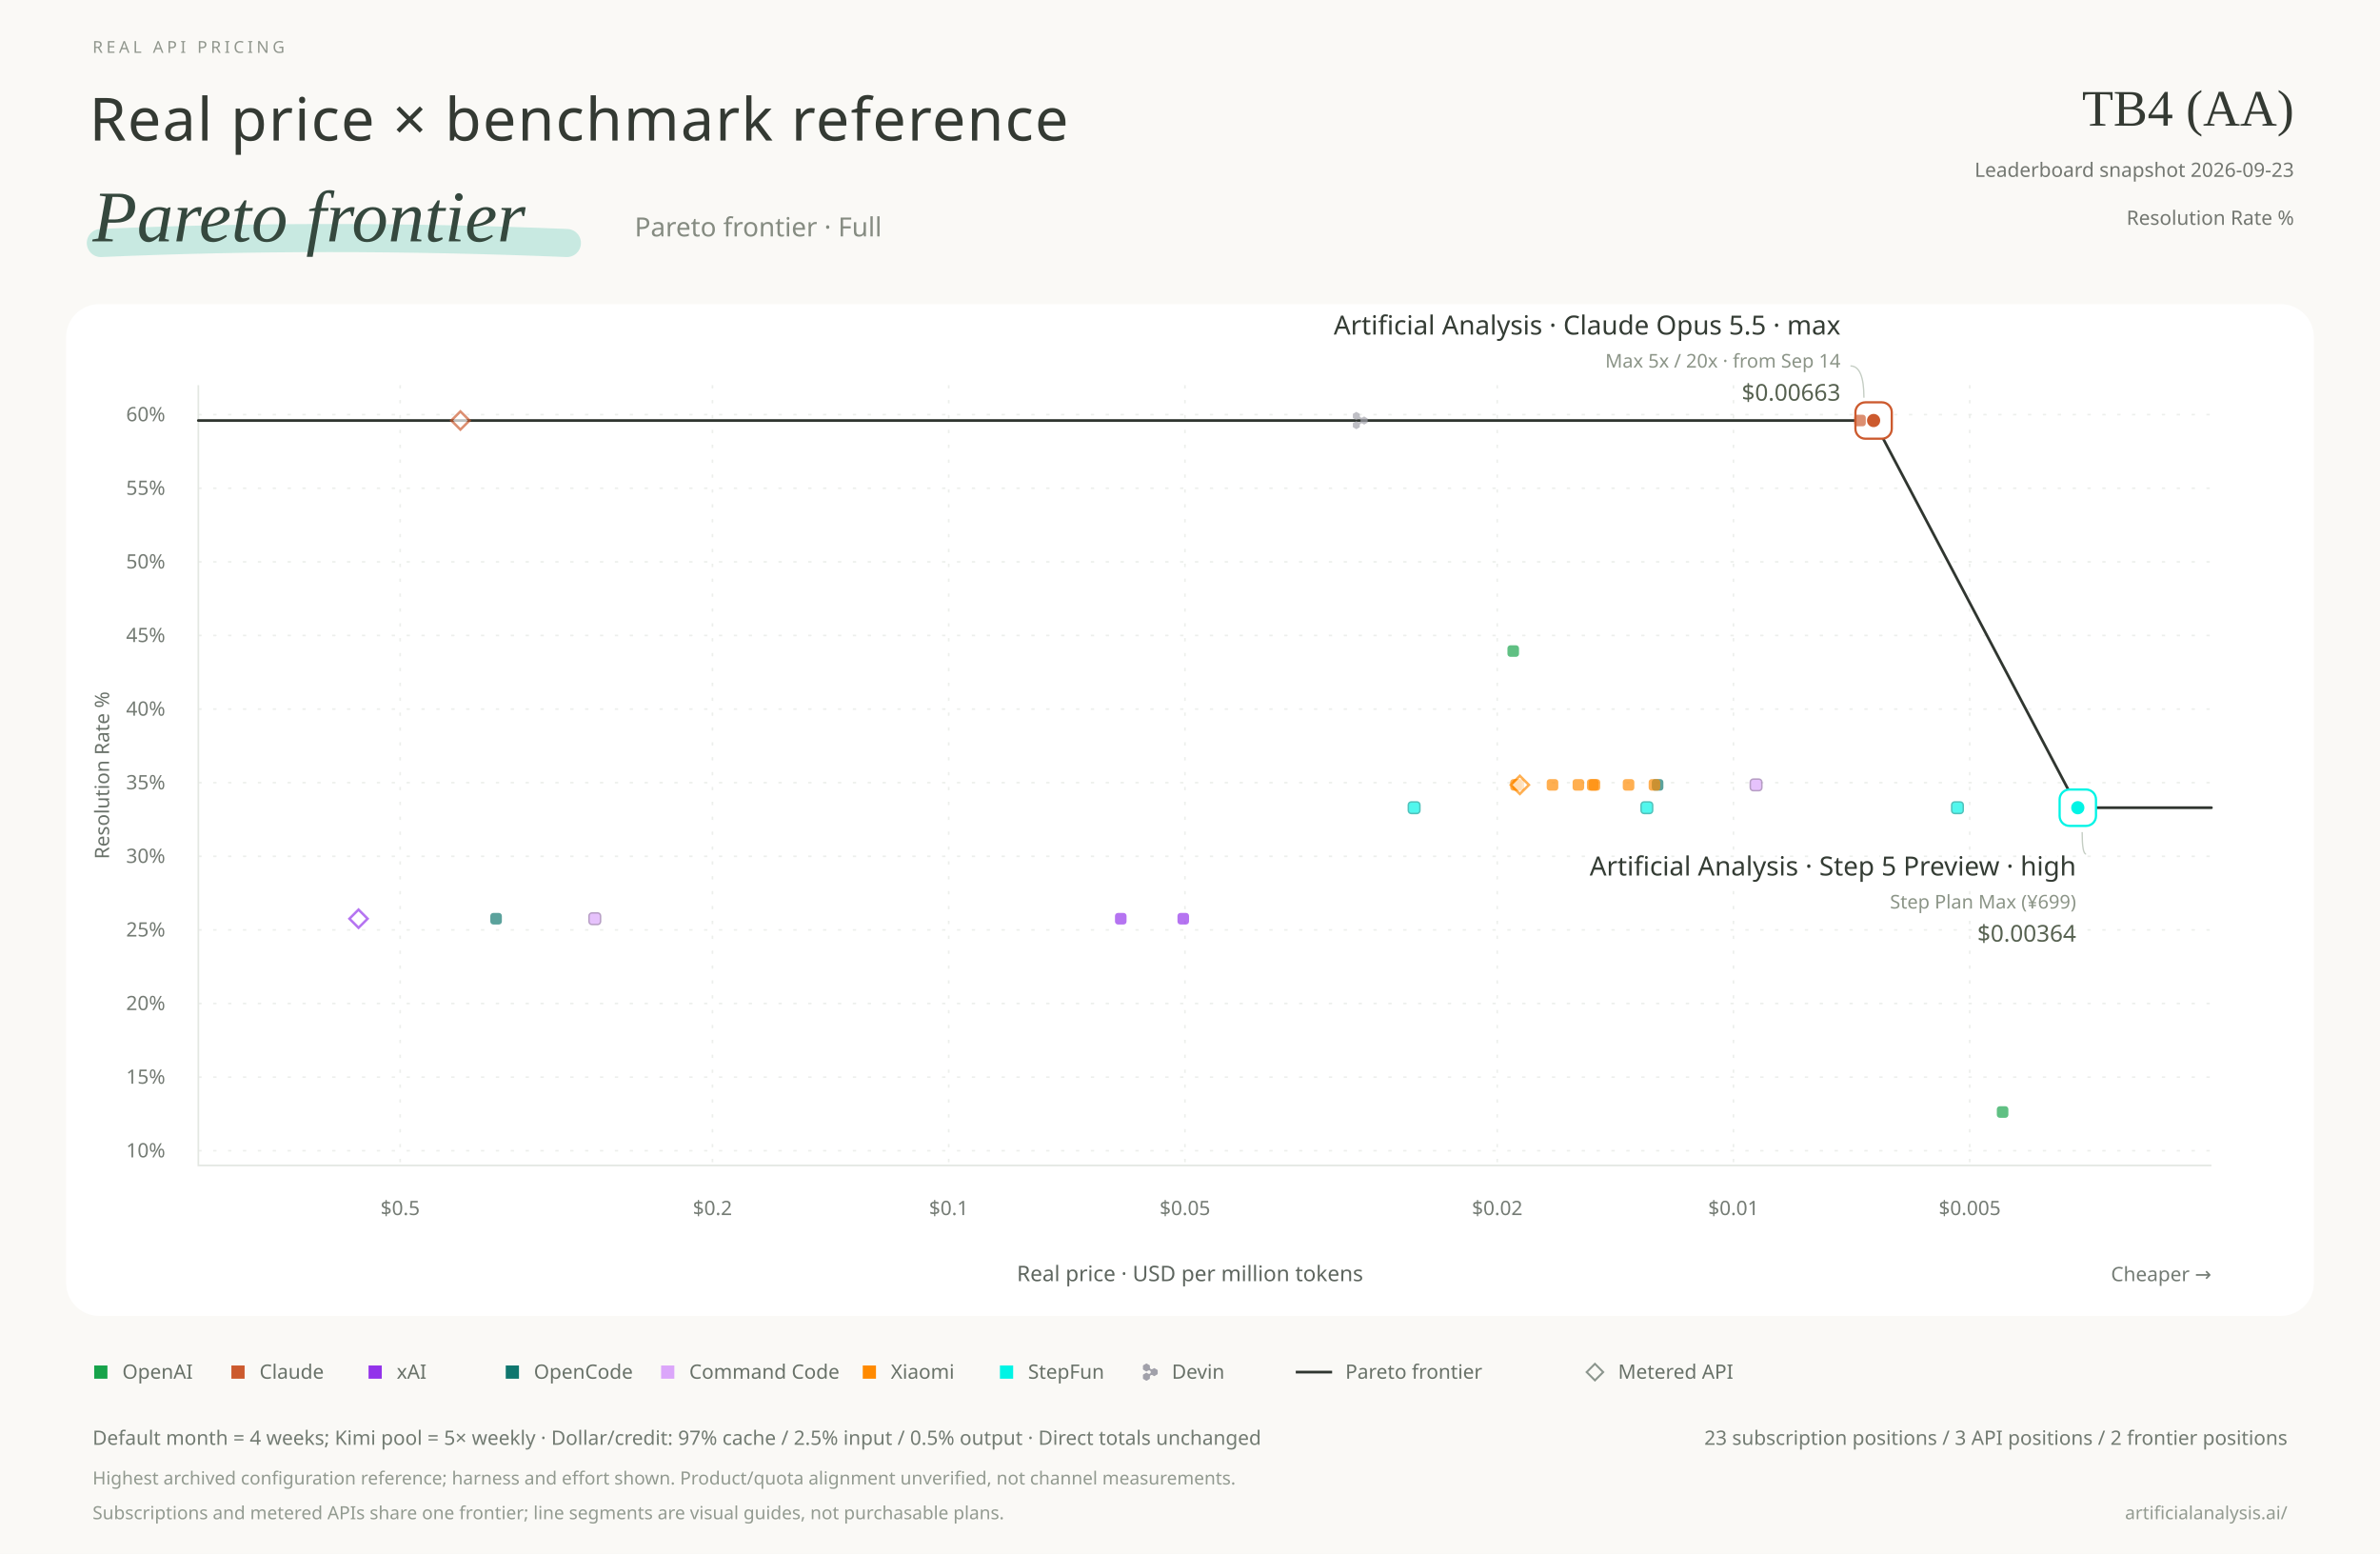
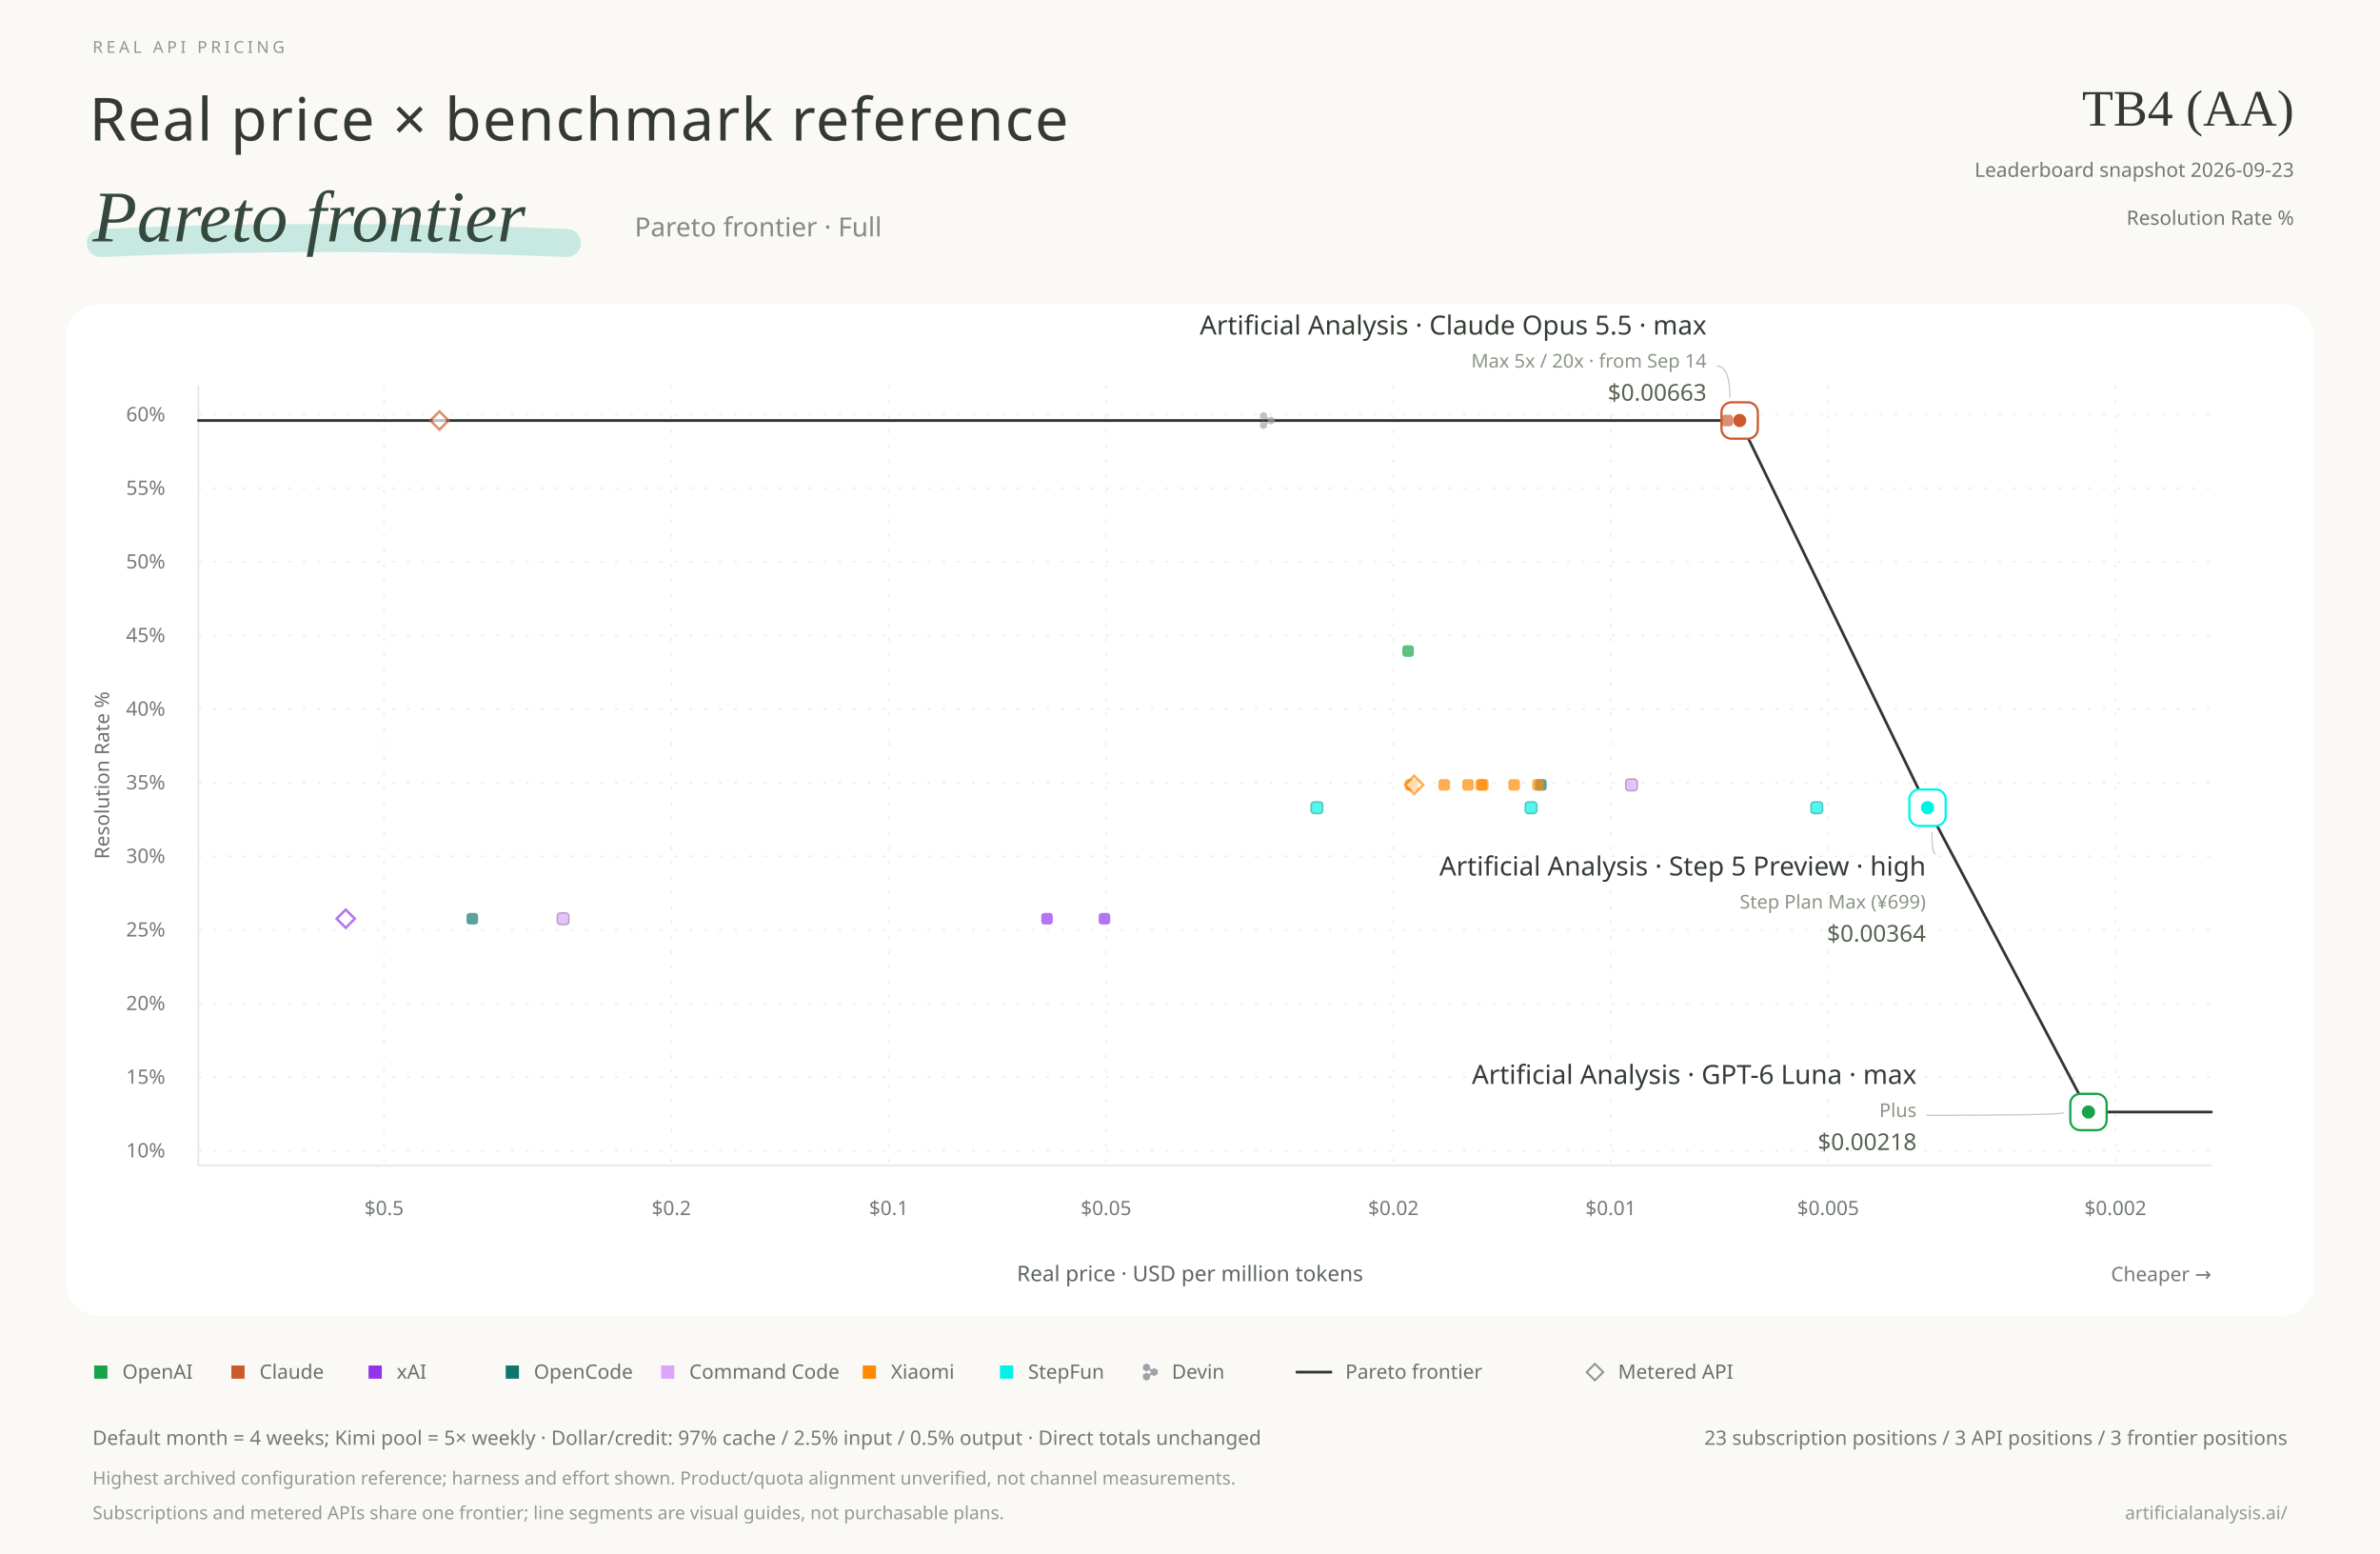
<svg xmlns="http://www.w3.org/2000/svg" width="1440" height="940" viewBox="0 0 1440 940" role="img" aria-labelledby="title desc">
  <style>text{font-family:"Microsoft YaHei","Segoe UI",sans-serif} .serif{font-family:"Times New Roman",serif} .number{font-family:"Segoe UI",sans-serif;font-variant-numeric:tabular-nums} .label-name{paint-order:stroke;stroke:#fff;stroke-width:5px;stroke-linejoin:round} .point:hover{opacity:1}</style>
  <rect width="1440" height="940" fill="#FAF9F6" />
  <text x="56.000" y="32.000" font-size="10" fill="#90968D" text-anchor="start" font-weight="400" letter-spacing="2.1">REAL API PRICING</text>
  <text x="54.000" y="85.000" font-size="36" fill="#343A33" text-anchor="start" font-weight="300" letter-spacing=".8">Real price × benchmark reference</text>
  <path d="M61 147 Q197 141 343 147" stroke="#9FDDD0" stroke-width="17" stroke-linecap="round" opacity=".55" fill="none" />
  <text x="56.000" y="146.000" font-size="44" fill="#35483E" text-anchor="start" font-weight="400" class="serif" font-style="italic">Pareto frontier</text>
  <text x="384.000" y="143.000" font-size="16" fill="#858B81" text-anchor="start" font-weight="300">Pareto frontier · Full</text>
  <text x="1388.000" y="76.000" font-size="31" fill="#343A33" text-anchor="end" font-weight="400" class="serif">TB4 (AA)</text>
  <text x="1388.000" y="107.000" font-size="12" fill="#737771" text-anchor="end" font-weight="400">Leaderboard snapshot  2026-09-23</text>
  <text x="1388.000" y="136.000" font-size="12" fill="#737771" text-anchor="end" font-weight="400">Resolution Rate %</text>
  <rect x="40" y="184" width="1360" height="612" rx="20" fill="#FFFFFF" />
-   <path d="M1191.768 233V705" stroke="#E8EBE7" stroke-dasharray="2 7" opacity=".8" />
-   <text x="1191.768" y="735.000" font-size="12" fill="#747B74" text-anchor="middle" font-weight="400" class="number">$0.005</text>
-   <path d="M1048.832 233V705" stroke="#E8EBE7" stroke-dasharray="2 7" opacity=".8" />
-   <text x="1048.832" y="735.000" font-size="12" fill="#747B74" text-anchor="middle" font-weight="400" class="number">$0.01</text>
-   <path d="M905.896 233V705" stroke="#E8EBE7" stroke-dasharray="2 7" opacity=".8" />
-   <text x="905.896" y="735.000" font-size="12" fill="#747B74" text-anchor="middle" font-weight="400" class="number">$0.02</text>
-   <path d="M716.946 233V705" stroke="#E8EBE7" stroke-dasharray="2 7" opacity=".8" />
-   <text x="716.946" y="735.000" font-size="12" fill="#747B74" text-anchor="middle" font-weight="400" class="number">$0.05</text>
-   <path d="M574.010 233V705" stroke="#E8EBE7" stroke-dasharray="2 7" opacity=".8" />
-   <text x="574.010" y="735.000" font-size="12" fill="#747B74" text-anchor="middle" font-weight="400" class="number">$0.1</text>
-   <path d="M431.074 233V705" stroke="#E8EBE7" stroke-dasharray="2 7" opacity=".8" />
-   <text x="431.074" y="735.000" font-size="12" fill="#747B74" text-anchor="middle" font-weight="400" class="number">$0.2</text>
-   <path d="M242.124 233V705" stroke="#E8EBE7" stroke-dasharray="2 7" opacity=".8" />
-   <text x="242.124" y="735.000" font-size="12" fill="#747B74" text-anchor="middle" font-weight="400" class="number">$0.5</text>
+   <path d="M1279.914 233V705" stroke="#E8EBE7" stroke-dasharray="2 7" opacity=".8" />
+   <text x="1279.914" y="735.000" font-size="12" fill="#747B74" text-anchor="middle" font-weight="400" class="number">$0.002</text>
+   <path d="M1106.072 233V705" stroke="#E8EBE7" stroke-dasharray="2 7" opacity=".8" />
+   <text x="1106.072" y="735.000" font-size="12" fill="#747B74" text-anchor="middle" font-weight="400" class="number">$0.005</text>
+   <path d="M974.565 233V705" stroke="#E8EBE7" stroke-dasharray="2 7" opacity=".8" />
+   <text x="974.565" y="735.000" font-size="12" fill="#747B74" text-anchor="middle" font-weight="400" class="number">$0.01</text>
+   <path d="M843.058 233V705" stroke="#E8EBE7" stroke-dasharray="2 7" opacity=".8" />
+   <text x="843.058" y="735.000" font-size="12" fill="#747B74" text-anchor="middle" font-weight="400" class="number">$0.02</text>
+   <path d="M669.215 233V705" stroke="#E8EBE7" stroke-dasharray="2 7" opacity=".8" />
+   <text x="669.215" y="735.000" font-size="12" fill="#747B74" text-anchor="middle" font-weight="400" class="number">$0.05</text>
+   <path d="M537.708 233V705" stroke="#E8EBE7" stroke-dasharray="2 7" opacity=".8" />
+   <text x="537.708" y="735.000" font-size="12" fill="#747B74" text-anchor="middle" font-weight="400" class="number">$0.1</text>
+   <path d="M406.201 233V705" stroke="#E8EBE7" stroke-dasharray="2 7" opacity=".8" />
+   <text x="406.201" y="735.000" font-size="12" fill="#747B74" text-anchor="middle" font-weight="400" class="number">$0.2</text>
+   <path d="M232.359 233V705" stroke="#E8EBE7" stroke-dasharray="2 7" opacity=".8" />
+   <text x="232.359" y="735.000" font-size="12" fill="#747B74" text-anchor="middle" font-weight="400" class="number">$0.5</text>
  <path d="M120 696.094H1338" stroke="#E8EBE7" stroke-dasharray="2 7" opacity=".8" />
  <text x="100.000" y="700.094" font-size="12" fill="#747B74" text-anchor="end" font-weight="400" class="number">10%</text>
  <path d="M120 651.566H1338" stroke="#E8EBE7" stroke-dasharray="2 7" opacity=".8" />
  <text x="100.000" y="655.566" font-size="12" fill="#747B74" text-anchor="end" font-weight="400" class="number">15%</text>
  <path d="M120 607.038H1338" stroke="#E8EBE7" stroke-dasharray="2 7" opacity=".8" />
  <text x="100.000" y="611.038" font-size="12" fill="#747B74" text-anchor="end" font-weight="400" class="number">20%</text>
  <path d="M120 562.509H1338" stroke="#E8EBE7" stroke-dasharray="2 7" opacity=".8" />
  <text x="100.000" y="566.509" font-size="12" fill="#747B74" text-anchor="end" font-weight="400" class="number">25%</text>
  <path d="M120 517.981H1338" stroke="#E8EBE7" stroke-dasharray="2 7" opacity=".8" />
  <text x="100.000" y="521.981" font-size="12" fill="#747B74" text-anchor="end" font-weight="400" class="number">30%</text>
  <path d="M120 473.453H1338" stroke="#E8EBE7" stroke-dasharray="2 7" opacity=".8" />
  <text x="100.000" y="477.453" font-size="12" fill="#747B74" text-anchor="end" font-weight="400" class="number">35%</text>
  <path d="M120 428.925H1338" stroke="#E8EBE7" stroke-dasharray="2 7" opacity=".8" />
  <text x="100.000" y="432.925" font-size="12" fill="#747B74" text-anchor="end" font-weight="400" class="number">40%</text>
  <path d="M120 384.396H1338" stroke="#E8EBE7" stroke-dasharray="2 7" opacity=".8" />
  <text x="100.000" y="388.396" font-size="12" fill="#747B74" text-anchor="end" font-weight="400" class="number">45%</text>
  <path d="M120 339.868H1338" stroke="#E8EBE7" stroke-dasharray="2 7" opacity=".8" />
  <text x="100.000" y="343.868" font-size="12" fill="#747B74" text-anchor="end" font-weight="400" class="number">50%</text>
  <path d="M120 295.340H1338" stroke="#E8EBE7" stroke-dasharray="2 7" opacity=".8" />
  <text x="100.000" y="299.340" font-size="12" fill="#747B74" text-anchor="end" font-weight="400" class="number">55%</text>
  <path d="M120 250.811H1338" stroke="#E8EBE7" stroke-dasharray="2 7" opacity=".8" />
  <text x="100.000" y="254.811" font-size="12" fill="#747B74" text-anchor="end" font-weight="400" class="number">60%</text>
  <path d="M120 233V705H1338" fill="none" stroke="#E3E7E2" />
  <text x="66.000" y="469.000" font-size="12" fill="#697169" text-anchor="middle" font-weight="400" transform="rotate(-90 66 469.0)">Resolution Rate %</text>
  <text x="720.000" y="775.000" font-size="13" fill="#5D655E" text-anchor="middle" font-weight="400">Real price · USD per million tokens</text>
  <text x="1338.000" y="775.000" font-size="12" fill="#737B74" text-anchor="end" font-weight="400">Cheaper →</text>
-   <path id="frontier" d="M120.000,254.374 L1133.609,254.374 L1257.156,488.592 L1338.000,488.592" fill="none" stroke="#303630" stroke-width="1.65" stroke-linecap="round" stroke-linejoin="round" />
-   <g class="point" data-billing="subscription" data-frontier="false" data-price="0.019083969" data-score="43.94" data-x="915.564" data-y="393.836" transform="translate(915.564 393.836)">
+   <path id="frontier" d="M120.000,254.374 L1052.564,254.374 L1166.232,488.592 L1263.620,672.672 L1338.000,672.672" fill="none" stroke="#303630" stroke-width="1.65" stroke-linecap="round" stroke-linejoin="round" />
+   <g class="point" data-billing="subscription" data-frontier="false" data-price="0.019083969" data-score="43.94" data-x="851.953" data-y="393.836" transform="translate(851.953 393.836)">
    <rect x="-3.5" y="-3.5" width="7" height="7" rx="1.8" fill="#16A34A" opacity=".68" />
  </g>
-   <g class="point" data-billing="subscription" data-frontier="false" data-price="0.0045402951" data-score="12.63" data-x="1211.656" data-y="672.672" transform="translate(1211.656 672.672)">
-     <rect x="-3.5" y="-3.5" width="7" height="7" rx="1.8" fill="#16A34A" opacity=".68" />
+   <g class="point" data-billing="subscription" data-frontier="true" data-price="0.0021793614" data-score="12.63" data-x="1263.620" data-y="672.672" transform="translate(1263.620 672.672)">
+     <rect x="-11" y="-11" width="22" height="22" rx="6" fill="#FFF" stroke="#16A34A" stroke-width="1.35" />
+     <circle r="4" fill="#16A34A" />
  </g>
-   <g class="point" data-billing="subscription" data-frontier="false" data-price="0.029895366" data-score="59.6" data-x="823.005" data-y="254.374" transform="translate(823.005 254.374)">
+   <g class="point" data-billing="subscription" data-frontier="false" data-price="0.029895366" data-score="59.6" data-x="766.794" data-y="254.374" transform="translate(766.794 254.374)">
    <path transform="translate(-4.46 -5.23) scale(0.091)" d="M0 38.652V14.835C7.06768e-06 13.788 0.546 12.821 1.431 12.298L21.581 0.393C22.467 -0.131 23.558 -0.131 24.444 0.393L44.594 12.298C45.48 12.821 46.025 13.788 46.025 14.835V26.998C46.114 31.04 48.201 34.938 51.872 37.108C55.544 39.277 59.886 39.178 63.351 37.235L73.644 31.153C74.53 30.63 75.621 30.63 76.507 31.153L96.657 43.058C97.543 43.582 98.088 44.549 98.088 45.596V69.406C98.088 70.453 97.543 71.42 96.657 71.943L76.507 83.849C75.621 84.372 74.53 84.372 73.644 83.849L63.434 77.816C59.956 75.828 55.574 75.71 51.873 77.896C48.202 80.065 46.115 83.963 46.026 88.005V100.165C46.026 101.212 45.48 102.179 44.595 102.702L24.445 114.607C23.559 115.131 22.468 115.131 21.582 114.607L1.432 102.702C0.547 102.179 0.001 101.212 0.001 100.165V76.355C0.001 75.308 0.547 74.341 1.432 73.817L21.582 61.912C22.468 61.389 23.559 61.389 24.445 61.912L34.762 68.008C38.222 69.937 42.553 70.031 46.215 67.867C49.916 65.68 52.006 61.737 52.063 57.66C51.975 53.619 49.887 49.303 46.216 47.133C42.545 44.964 38.202 45.063 34.737 47.006L24.397 53.15C23.507 53.679 22.409 53.678 21.52 53.149L1.423 41.184C0.542 40.66 -7.06754e-06 39.695 0 38.652Z" fill="#A1A1AA" opacity="0.68" />
  </g>
-   <g class="point" data-billing="subscription" data-frontier="true" data-price="0.0066291018" data-score="59.6" data-x="1133.609" data-y="254.374" transform="translate(1133.609 254.374)">
+   <g class="point" data-billing="subscription" data-frontier="true" data-price="0.0066291018" data-score="59.6" data-x="1052.564" data-y="254.374" transform="translate(1052.564 254.374)">
    <rect x="-11" y="-11" width="22" height="22" rx="6" fill="#FFF" stroke="#CC5A2E" stroke-width="1.35" />
    <circle r="4" fill="#CC5A2E" />
  </g>
-   <g class="point" data-billing="subscription" data-frontier="false" data-price="0.0068989307" data-score="59.6" data-x="1125.382" data-y="254.374" transform="translate(1125.382 254.374)">
+   <g class="point" data-billing="subscription" data-frontier="false" data-price="0.0068989307" data-score="59.6" data-x="1044.994" data-y="254.374" transform="translate(1044.994 254.374)">
    <rect x="-3.5" y="-3.5" width="7" height="7" rx="1.8" fill="#CC5A2E" opacity=".68" />
  </g>
-   <g class="point" data-billing="subscription" data-frontier="false" data-price="0.060362173" data-score="25.76" data-x="678.108" data-y="555.741" transform="translate(678.108 555.741)">
+   <g class="point" data-billing="subscription" data-frontier="false" data-price="0.060362173" data-score="25.76" data-x="633.483" data-y="555.741" transform="translate(633.483 555.741)">
    <rect x="-3.5" y="-3.5" width="7" height="7" rx="1.8" fill="#9333EA" opacity=".68" />
  </g>
-   <g class="point" data-billing="subscription" data-frontier="false" data-price="0.050251256" data-score="25.76" data-x="715.912" data-y="555.741" transform="translate(715.912 555.741)">
+   <g class="point" data-billing="subscription" data-frontier="false" data-price="0.050251256" data-score="25.76" data-x="668.264" data-y="555.741" transform="translate(668.264 555.741)">
    <rect x="-3.5" y="-3.5" width="7" height="7" rx="1.8" fill="#9333EA" opacity=".68" />
  </g>
-   <g class="point" data-billing="subscription" data-frontier="false" data-price="0.37735849" data-score="25.76" data-x="300.154" data-y="555.741" transform="translate(300.154 555.741)">
+   <g class="point" data-billing="subscription" data-frontier="false" data-price="0.37735849" data-score="25.76" data-x="285.750" data-y="555.741" transform="translate(285.750 555.741)">
    <rect x="-3.5" y="-3.5" width="7" height="7" rx="1.8" fill="#0F766E" opacity=".68" />
  </g>
-   <g class="point" data-billing="subscription" data-frontier="false" data-price="0.012493753" data-score="34.85" data-x="1002.920" data-y="474.789" transform="translate(1002.920 474.789)">
+   <g class="point" data-billing="subscription" data-frontier="false" data-price="0.012493753" data-score="34.85" data-x="932.324" data-y="474.789" transform="translate(932.324 474.789)">
    <rect x="-3.5" y="-3.5" width="7" height="7" rx="1.8" fill="#0F766E" opacity=".68" />
  </g>
-   <g class="point" data-billing="subscription" data-frontier="false" data-price="0.28248588" data-score="25.76" data-x="359.867" data-y="555.741" transform="translate(359.867 555.741)">
+   <g class="point" data-billing="subscription" data-frontier="false" data-price="0.28248588" data-score="25.76" data-x="340.688" data-y="555.741" transform="translate(340.688 555.741)">
    <rect x="-3.5" y="-3.5" width="7" height="7" rx="1.8" fill="#DBA6FA" opacity=".68" stroke="#9571AA" stroke-width=".9" />
  </g>
-   <g class="point" data-billing="subscription" data-frontier="false" data-price="0.0093589144" data-score="34.85" data-x="1062.495" data-y="474.789" transform="translate(1062.495 474.789)">
+   <g class="point" data-billing="subscription" data-frontier="false" data-price="0.0093589144" data-score="34.85" data-x="987.135" data-y="474.789" transform="translate(987.135 474.789)">
    <rect x="-3.5" y="-3.5" width="7" height="7" rx="1.8" fill="#DBA6FA" opacity=".68" stroke="#9571AA" stroke-width=".9" />
  </g>
-   <g class="point" data-billing="subscription" data-frontier="false" data-price="0.025524451" data-score="33.3" data-x="855.600" data-y="488.592" transform="translate(855.600 488.592)">
+   <g class="point" data-billing="subscription" data-frontier="false" data-price="0.025524451" data-score="33.3" data-x="796.783" data-y="488.592" transform="translate(796.783 488.592)">
    <rect x="-3.5" y="-3.5" width="7" height="7" rx="1.8" fill="#00F4E5" opacity=".68" stroke="#00A69C" stroke-width=".9" />
  </g>
-   <g class="point" data-billing="subscription" data-frontier="false" data-price="0.012893591" data-score="33.3" data-x="996.424" data-y="488.592" transform="translate(996.424 488.592)">
+   <g class="point" data-billing="subscription" data-frontier="false" data-price="0.012893591" data-score="33.3" data-x="926.347" data-y="488.592" transform="translate(926.347 488.592)">
    <rect x="-3.5" y="-3.5" width="7" height="7" rx="1.8" fill="#00F4E5" opacity=".68" stroke="#00A69C" stroke-width=".9" />
  </g>
-   <g class="point" data-billing="subscription" data-frontier="false" data-price="0.0051833009" data-score="33.3" data-x="1184.343" data-y="488.592" transform="translate(1184.343 488.592)">
+   <g class="point" data-billing="subscription" data-frontier="false" data-price="0.0051833009" data-score="33.3" data-x="1099.241" data-y="488.592" transform="translate(1099.241 488.592)">
    <rect x="-3.5" y="-3.5" width="7" height="7" rx="1.8" fill="#00F4E5" opacity=".68" stroke="#00A69C" stroke-width=".9" />
  </g>
-   <g class="point" data-billing="subscription" data-frontier="true" data-price="0.0036413211" data-score="33.3" data-x="1257.156" data-y="488.592" transform="translate(1257.156 488.592)">
+   <g class="point" data-billing="subscription" data-frontier="true" data-price="0.0036413211" data-score="33.3" data-x="1166.232" data-y="488.592" transform="translate(1166.232 488.592)">
    <rect x="-11" y="-11" width="22" height="22" rx="6" fill="#FFF" stroke="#00F4E5" stroke-width="1.35" />
    <circle r="4" fill="#00F4E5" />
  </g>
-   <g class="point" data-billing="subscription" data-frontier="false" data-price="0.018927445" data-score="34.85" data-x="917.263" data-y="474.789" transform="translate(917.263 474.789)">
+   <g class="point" data-billing="subscription" data-frontier="false" data-price="0.018927445" data-score="34.85" data-x="853.515" data-y="474.789" transform="translate(853.515 474.789)">
    <rect x="-3.5" y="-3.5" width="7" height="7" rx="1.8" fill="#FF8A00" opacity=".68" />
  </g>
-   <g class="point" data-billing="subscription" data-frontier="false" data-price="0.01511335" data-score="34.85" data-x="963.668" data-y="474.789" transform="translate(963.668 474.789)">
+   <g class="point" data-billing="subscription" data-frontier="false" data-price="0.01511335" data-score="34.85" data-x="896.210" data-y="474.789" transform="translate(896.210 474.789)">
    <rect x="-3.5" y="-3.5" width="7" height="7" rx="1.8" fill="#FF8A00" opacity=".68" />
  </g>
-   <g class="point" data-billing="subscription" data-frontier="false" data-price="0.01880141" data-score="34.85" data-x="918.640" data-y="474.789" transform="translate(918.640 474.789)">
+   <g class="point" data-billing="subscription" data-frontier="false" data-price="0.01880141" data-score="34.85" data-x="854.783" data-y="474.789" transform="translate(854.783 474.789)">
    <rect x="-3.5" y="-3.5" width="7" height="7" rx="1.8" fill="#FF8A00" opacity=".68" />
  </g>
-   <g class="point" data-billing="subscription" data-frontier="false" data-price="0.015037594" data-score="34.85" data-x="964.704" data-y="474.789" transform="translate(964.704 474.789)">
+   <g class="point" data-billing="subscription" data-frontier="false" data-price="0.015037594" data-score="34.85" data-x="897.163" data-y="474.789" transform="translate(897.163 474.789)">
    <rect x="-3.5" y="-3.5" width="7" height="7" rx="1.8" fill="#FF8A00" opacity=".68" />
  </g>
-   <g class="point" data-billing="subscription" data-frontier="false" data-price="0.017006803" data-score="34.85" data-x="939.327" data-y="474.789" transform="translate(939.327 474.789)">
+   <g class="point" data-billing="subscription" data-frontier="false" data-price="0.017006803" data-score="34.85" data-x="873.816" data-y="474.789" transform="translate(873.816 474.789)">
    <rect x="-3.5" y="-3.5" width="7" height="7" rx="1.8" fill="#FF8A00" opacity=".68" />
  </g>
-   <g class="point" data-billing="subscription" data-frontier="false" data-price="0.013605442" data-score="34.85" data-x="985.342" data-y="474.789" transform="translate(985.342 474.789)">
+   <g class="point" data-billing="subscription" data-frontier="false" data-price="0.013605442" data-score="34.85" data-x="916.152" data-y="474.789" transform="translate(916.152 474.789)">
    <rect x="-3.5" y="-3.5" width="7" height="7" rx="1.8" fill="#FF8A00" opacity=".68" />
  </g>
-   <g class="point" data-billing="subscription" data-frontier="false" data-price="0.015762926" data-score="34.85" data-x="954.990" data-y="474.789" transform="translate(954.990 474.789)">
+   <g class="point" data-billing="subscription" data-frontier="false" data-price="0.015762926" data-score="34.85" data-x="888.226" data-y="474.789" transform="translate(888.226 474.789)">
    <rect x="-3.5" y="-3.5" width="7" height="7" rx="1.8" fill="#FF8A00" opacity=".68" />
  </g>
-   <g class="point" data-billing="subscription" data-frontier="false" data-price="0.01261034" data-score="34.85" data-x="1001.005" data-y="474.789" transform="translate(1001.005 474.789)">
+   <g class="point" data-billing="subscription" data-frontier="false" data-price="0.01261034" data-score="34.85" data-x="930.562" data-y="474.789" transform="translate(930.562 474.789)">
    <rect x="-3.5" y="-3.5" width="7" height="7" rx="1.8" fill="#FF8A00" opacity=".68" />
  </g>
-   <g class="point" data-billing="metered" data-frontier="false" data-price="0.565" data-score="25.76" data-x="216.921" data-y="555.741" transform="translate(216.921 555.741)">
+   <g class="point" data-billing="metered" data-frontier="false" data-price="0.565" data-score="25.76" data-x="209.171" data-y="555.741" transform="translate(209.171 555.741)">
    <path d="M0 -5.5L5.5 0 0 5.5 -5.5 0Z" fill="white" stroke="#9333EA" stroke-width="1.5" opacity=".68" />
  </g>
-   <g class="point" data-billing="metered" data-frontier="false" data-price="0.018717" data-score="34.85" data-x="919.568" data-y="474.789" transform="translate(919.568 474.789)">
+   <g class="point" data-billing="metered" data-frontier="false" data-price="0.018717" data-score="34.85" data-x="855.637" data-y="474.789" transform="translate(855.637 474.789)">
    <path d="M0 -5.5L5.5 0 0 5.5 -5.5 0Z" fill="white" stroke="#FF8A00" stroke-width="1.5" opacity=".68" />
  </g>
-   <g class="point" data-billing="metered" data-frontier="false" data-price="0.419" data-score="59.6" data-x="278.569" data-y="254.374" transform="translate(278.569 254.374)">
+   <g class="point" data-billing="metered" data-frontier="false" data-price="0.419" data-score="59.6" data-x="265.890" data-y="254.374" transform="translate(265.890 254.374)">
    <path d="M0 -5.5L5.5 0 0 5.5 -5.5 0Z" fill="white" stroke="#CC5A2E" stroke-width="1.5" opacity=".68" />
  </g>
  <g class="front-label" data-model="claude-opus-5.5">
-     <path d="M1127.751,240.565Q1127.751,221.374 1119.609,221.374" stroke="#C4CDC3" stroke-width=".8" fill="none" />
-     <text x="1113.609" y="202.374" font-size="16" fill="#343C34" text-anchor="end" font-weight="400" class="label-name">Artificial Analysis · Claude Opus 5.5 · max</text>
-     <text x="1113.609" y="222.374" font-size="11.5" fill="#8B9487" text-anchor="end" font-weight="400">Max 5x / 20x · from Sep 14</text>
-     <text x="1113.609" y="242.374" font-size="14" fill="#566150" text-anchor="end" font-weight="400" class="number">$0.00663</text>
+     <path d="M1046.705,240.565Q1046.705,221.374 1038.564,221.374" stroke="#C4CDC3" stroke-width=".8" fill="none" />
+     <text x="1032.564" y="202.374" font-size="16" fill="#343C34" text-anchor="end" font-weight="400" class="label-name">Artificial Analysis · Claude Opus 5.5 · max</text>
+     <text x="1032.564" y="222.374" font-size="11.5" fill="#8B9487" text-anchor="end" font-weight="400">Max 5x / 20x · from Sep 14</text>
+     <text x="1032.564" y="242.374" font-size="14" fill="#566150" text-anchor="end" font-weight="400" class="number">$0.00663</text>
  </g>
  <g class="front-label" data-model="step-5-preview">
-     <path d="M1259.793,503.359Q1259.793,516.592 1262.156,516.592" stroke="#C4CDC3" stroke-width=".8" fill="none" />
-     <text x="1256.156" y="529.592" font-size="16" fill="#343C34" text-anchor="end" font-weight="400" class="label-name">Artificial Analysis · Step 5 Preview · high</text>
-     <text x="1256.156" y="549.592" font-size="11.5" fill="#8B9487" text-anchor="end" font-weight="400">Step Plan Max (¥699)</text>
-     <text x="1256.156" y="569.592" font-size="14" fill="#566150" text-anchor="end" font-weight="400" class="number">$0.00364</text>
+     <path d="M1168.869,503.359Q1168.869,516.592 1171.232,516.592" stroke="#C4CDC3" stroke-width=".8" fill="none" />
+     <text x="1165.232" y="529.592" font-size="16" fill="#343C34" text-anchor="end" font-weight="400" class="label-name">Artificial Analysis · Step 5 Preview · high</text>
+     <text x="1165.232" y="549.592" font-size="11.5" fill="#8B9487" text-anchor="end" font-weight="400">Step Plan Max (¥699)</text>
+     <text x="1165.232" y="569.592" font-size="14" fill="#566150" text-anchor="end" font-weight="400" class="number">$0.00364</text>
+   </g>
+   <g class="front-label" data-model="gpt-6-luna">
+     <path d="M1248.623,672.979Q1248.623,674.672 1165.620,674.672" stroke="#C4CDC3" stroke-width=".8" fill="none" />
+     <text x="1159.620" y="655.672" font-size="16" fill="#343C34" text-anchor="end" font-weight="400" class="label-name">Artificial Analysis · GPT-6 Luna · max</text>
+     <text x="1159.620" y="675.672" font-size="11.5" fill="#8B9487" text-anchor="end" font-weight="400">Plus</text>
+     <text x="1159.620" y="695.672" font-size="14" fill="#566150" text-anchor="end" font-weight="400" class="number">$0.00218</text>
  </g>
  <rect x="57" y="826" width="8" height="8" fill="#16A34A" />
  <text x="74.000" y="834.000" font-size="12" fill="#687168" text-anchor="start" font-weight="400">OpenAI</text>
  <rect x="140" y="826" width="8" height="8" fill="#CC5A2E" />
  <text x="157.000" y="834.000" font-size="12" fill="#687168" text-anchor="start" font-weight="400">Claude</text>
  <rect x="223" y="826" width="8" height="8" fill="#9333EA" />
  <text x="240.000" y="834.000" font-size="12" fill="#687168" text-anchor="start" font-weight="400">xAI</text>
  <rect x="306" y="826" width="8" height="8" fill="#0F766E" />
  <text x="323.000" y="834.000" font-size="12" fill="#687168" text-anchor="start" font-weight="400">OpenCode</text>
  <rect x="400" y="826" width="8" height="8" fill="#DBA6FA" />
  <text x="417.000" y="834.000" font-size="12" fill="#687168" text-anchor="start" font-weight="400">Command Code</text>
  <rect x="522" y="826" width="8" height="8" fill="#FF8A00" />
  <text x="539.000" y="834.000" font-size="12" fill="#687168" text-anchor="start" font-weight="400">Xiaomi</text>
  <rect x="605" y="826" width="8" height="8" fill="#00F4E5" />
  <text x="622.000" y="834.000" font-size="12" fill="#687168" text-anchor="start" font-weight="400">StepFun</text>
  <path transform="translate(691.54 824.77) scale(0.091)" d="M0 38.652V14.835C7.06768e-06 13.788 0.546 12.821 1.431 12.298L21.581 0.393C22.467 -0.131 23.558 -0.131 24.444 0.393L44.594 12.298C45.48 12.821 46.025 13.788 46.025 14.835V26.998C46.114 31.04 48.201 34.938 51.872 37.108C55.544 39.277 59.886 39.178 63.351 37.235L73.644 31.153C74.53 30.63 75.621 30.63 76.507 31.153L96.657 43.058C97.543 43.582 98.088 44.549 98.088 45.596V69.406C98.088 70.453 97.543 71.42 96.657 71.943L76.507 83.849C75.621 84.372 74.53 84.372 73.644 83.849L63.434 77.816C59.956 75.828 55.574 75.71 51.873 77.896C48.202 80.065 46.115 83.963 46.026 88.005V100.165C46.026 101.212 45.48 102.179 44.595 102.702L24.445 114.607C23.559 115.131 22.468 115.131 21.582 114.607L1.432 102.702C0.547 102.179 0.001 101.212 0.001 100.165V76.355C0.001 75.308 0.547 74.341 1.432 73.817L21.582 61.912C22.468 61.389 23.559 61.389 24.445 61.912L34.762 68.008C38.222 69.937 42.553 70.031 46.215 67.867C49.916 65.68 52.006 61.737 52.063 57.66C51.975 53.619 49.887 49.303 46.216 47.133C42.545 44.964 38.202 45.063 34.737 47.006L24.397 53.15C23.507 53.679 22.409 53.678 21.52 53.149L1.423 41.184C0.542 40.66 -7.06754e-06 39.695 0 38.652Z" fill="#A1A1AA" opacity="1.0" />
  <text x="709.000" y="834.000" font-size="12" fill="#687168" text-anchor="start" font-weight="400">Devin</text>
  <path d="M784 830h22" stroke="#303630" stroke-width="1.65" />
  <text x="814.000" y="834.000" font-size="12" fill="#687168" text-anchor="start" font-weight="400">Pareto frontier</text>
  <path d="M965 825l5 5-5 5-5-5Z" fill="none" stroke="#8B958D" stroke-width="1.2" />
  <text x="979.000" y="834.000" font-size="12" fill="#687168" text-anchor="start" font-weight="400">Metered API</text>
  <text x="56.000" y="874.000" font-size="12" fill="#727B72" text-anchor="start" font-weight="400">Default month = 4 weeks; Kimi pool = 5× weekly · Dollar/credit: 97% cache / 2.5% input / 0.5% output · Direct totals unchanged</text>
-   <text x="1384.000" y="874.000" font-size="12" fill="#727B72" text-anchor="end" font-weight="400">23 subscription positions / 3 API positions / 2 frontier positions</text>
+   <text x="1384.000" y="874.000" font-size="12" fill="#727B72" text-anchor="end" font-weight="400">23 subscription positions / 3 API positions / 3 frontier positions</text>
  <text x="56.000" y="898.000" font-size="11" fill="#929A90" text-anchor="start" font-weight="400">Highest archived configuration reference; harness and effort shown. Product/quota alignment unverified, not channel measurements.</text>
  <text x="56.000" y="919.000" font-size="11" fill="#929A90" text-anchor="start" font-weight="400">Subscriptions and metered APIs share one frontier; line segments are visual guides, not purchasable plans.</text>
  <text x="1384.000" y="919.000" font-size="11" fill="#929A90" text-anchor="end" font-weight="400">artificialanalysis.ai/</text>
</svg>
